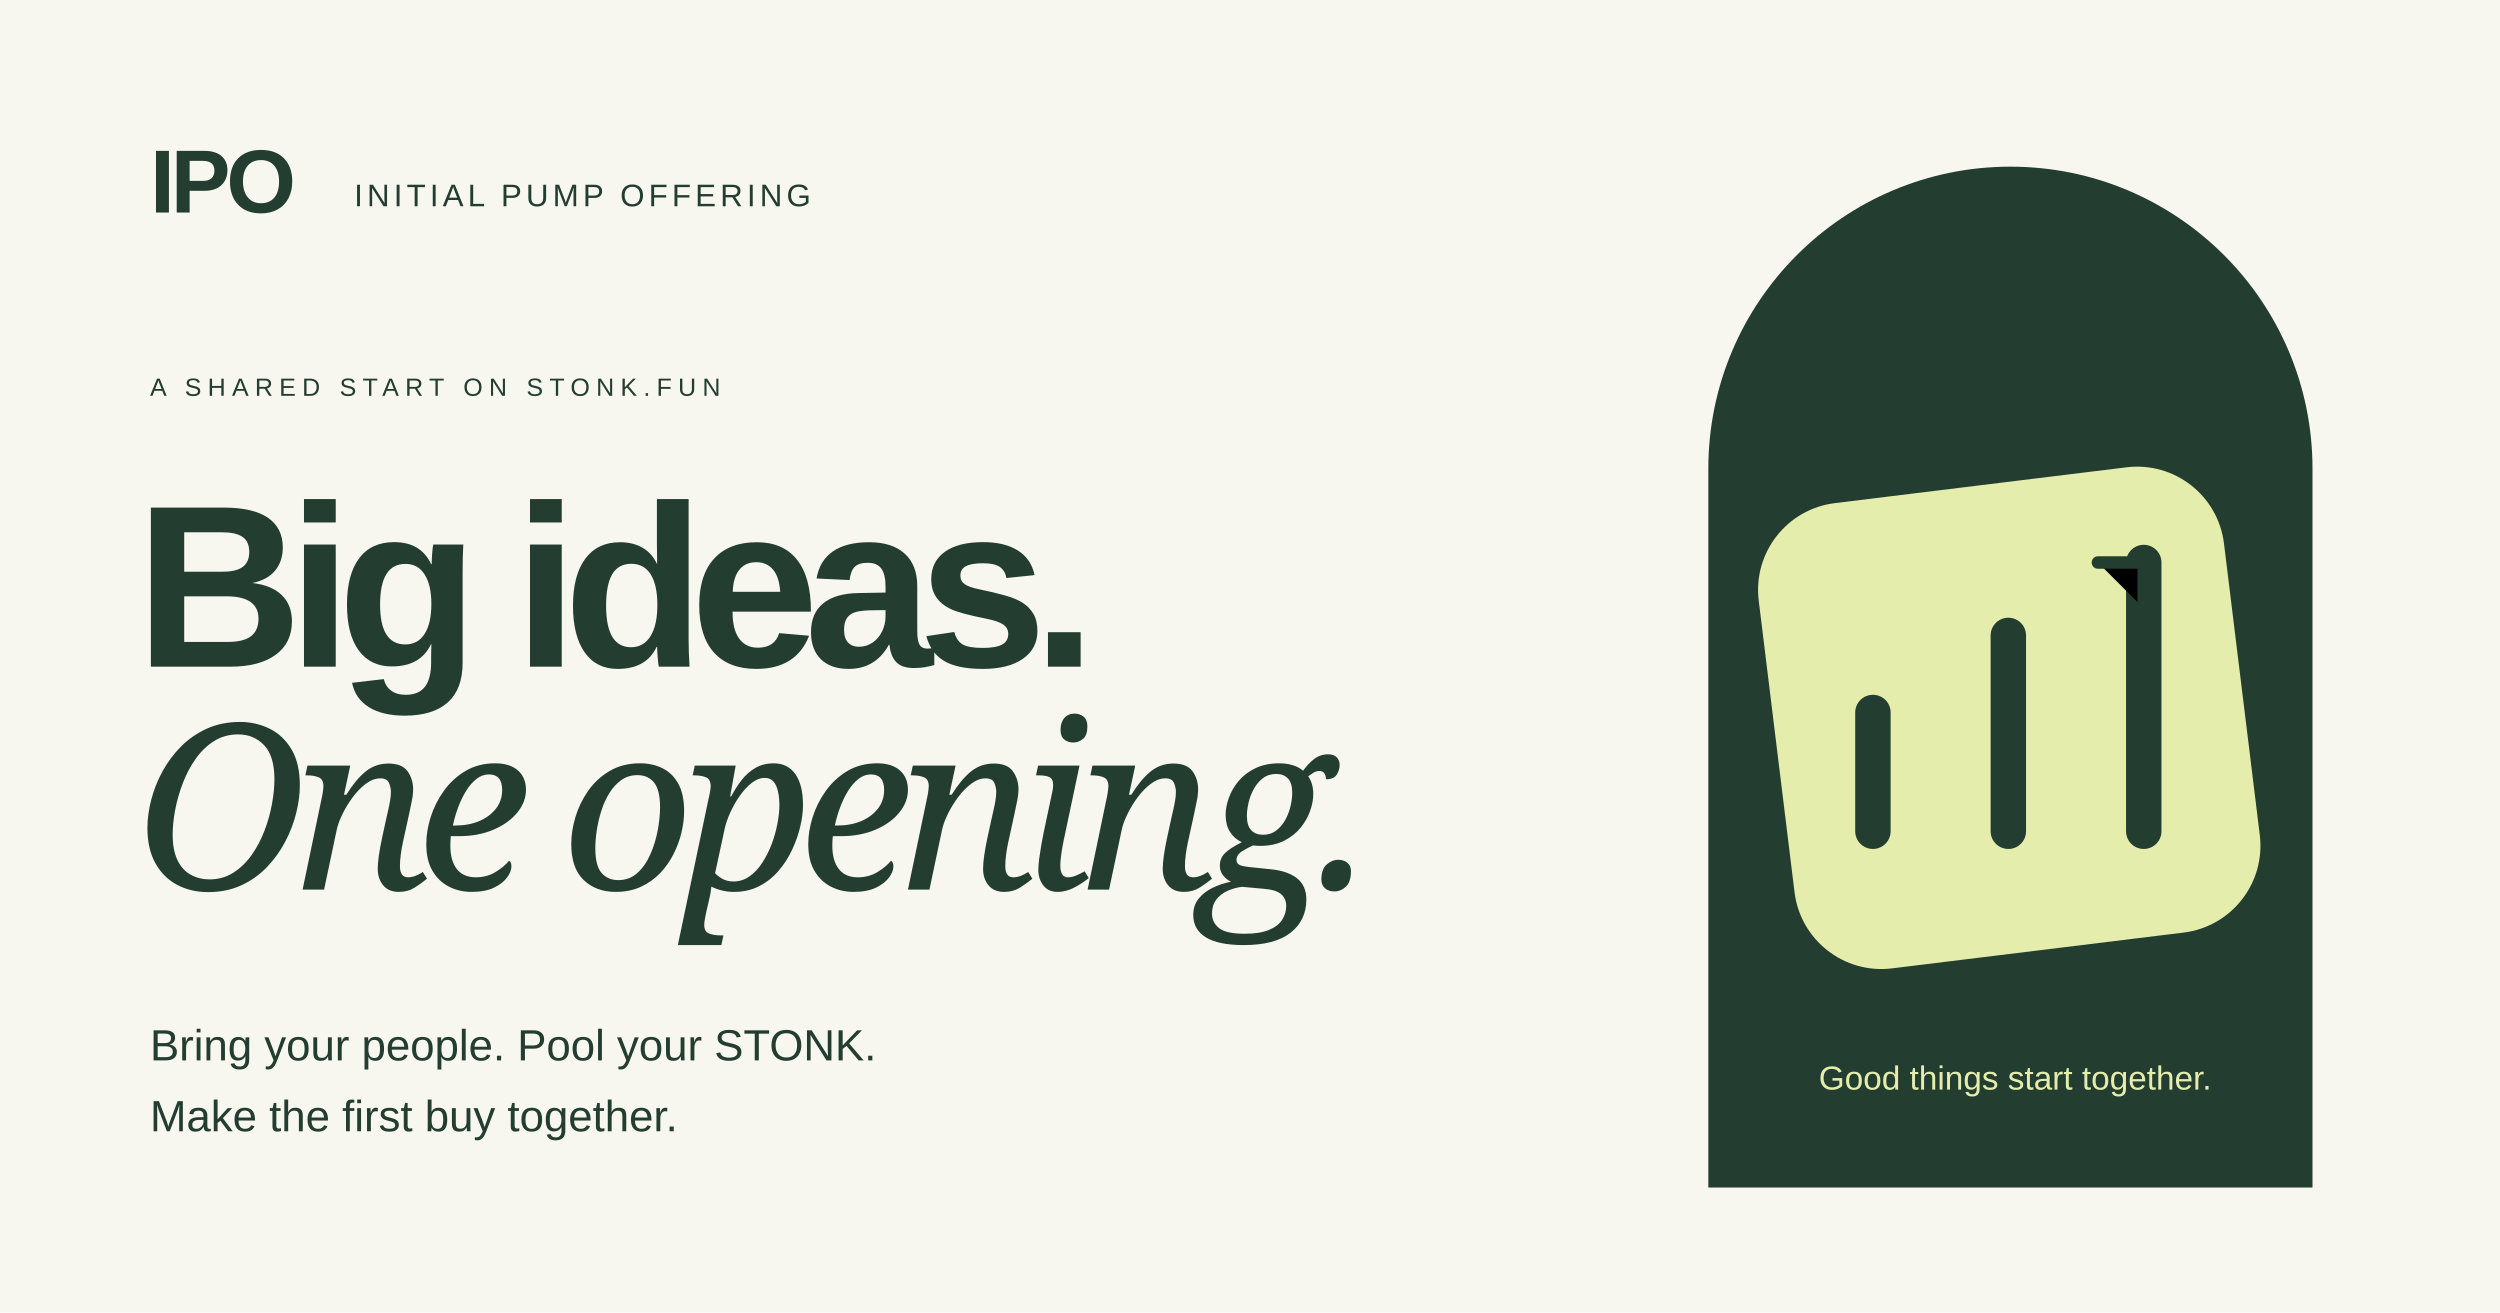
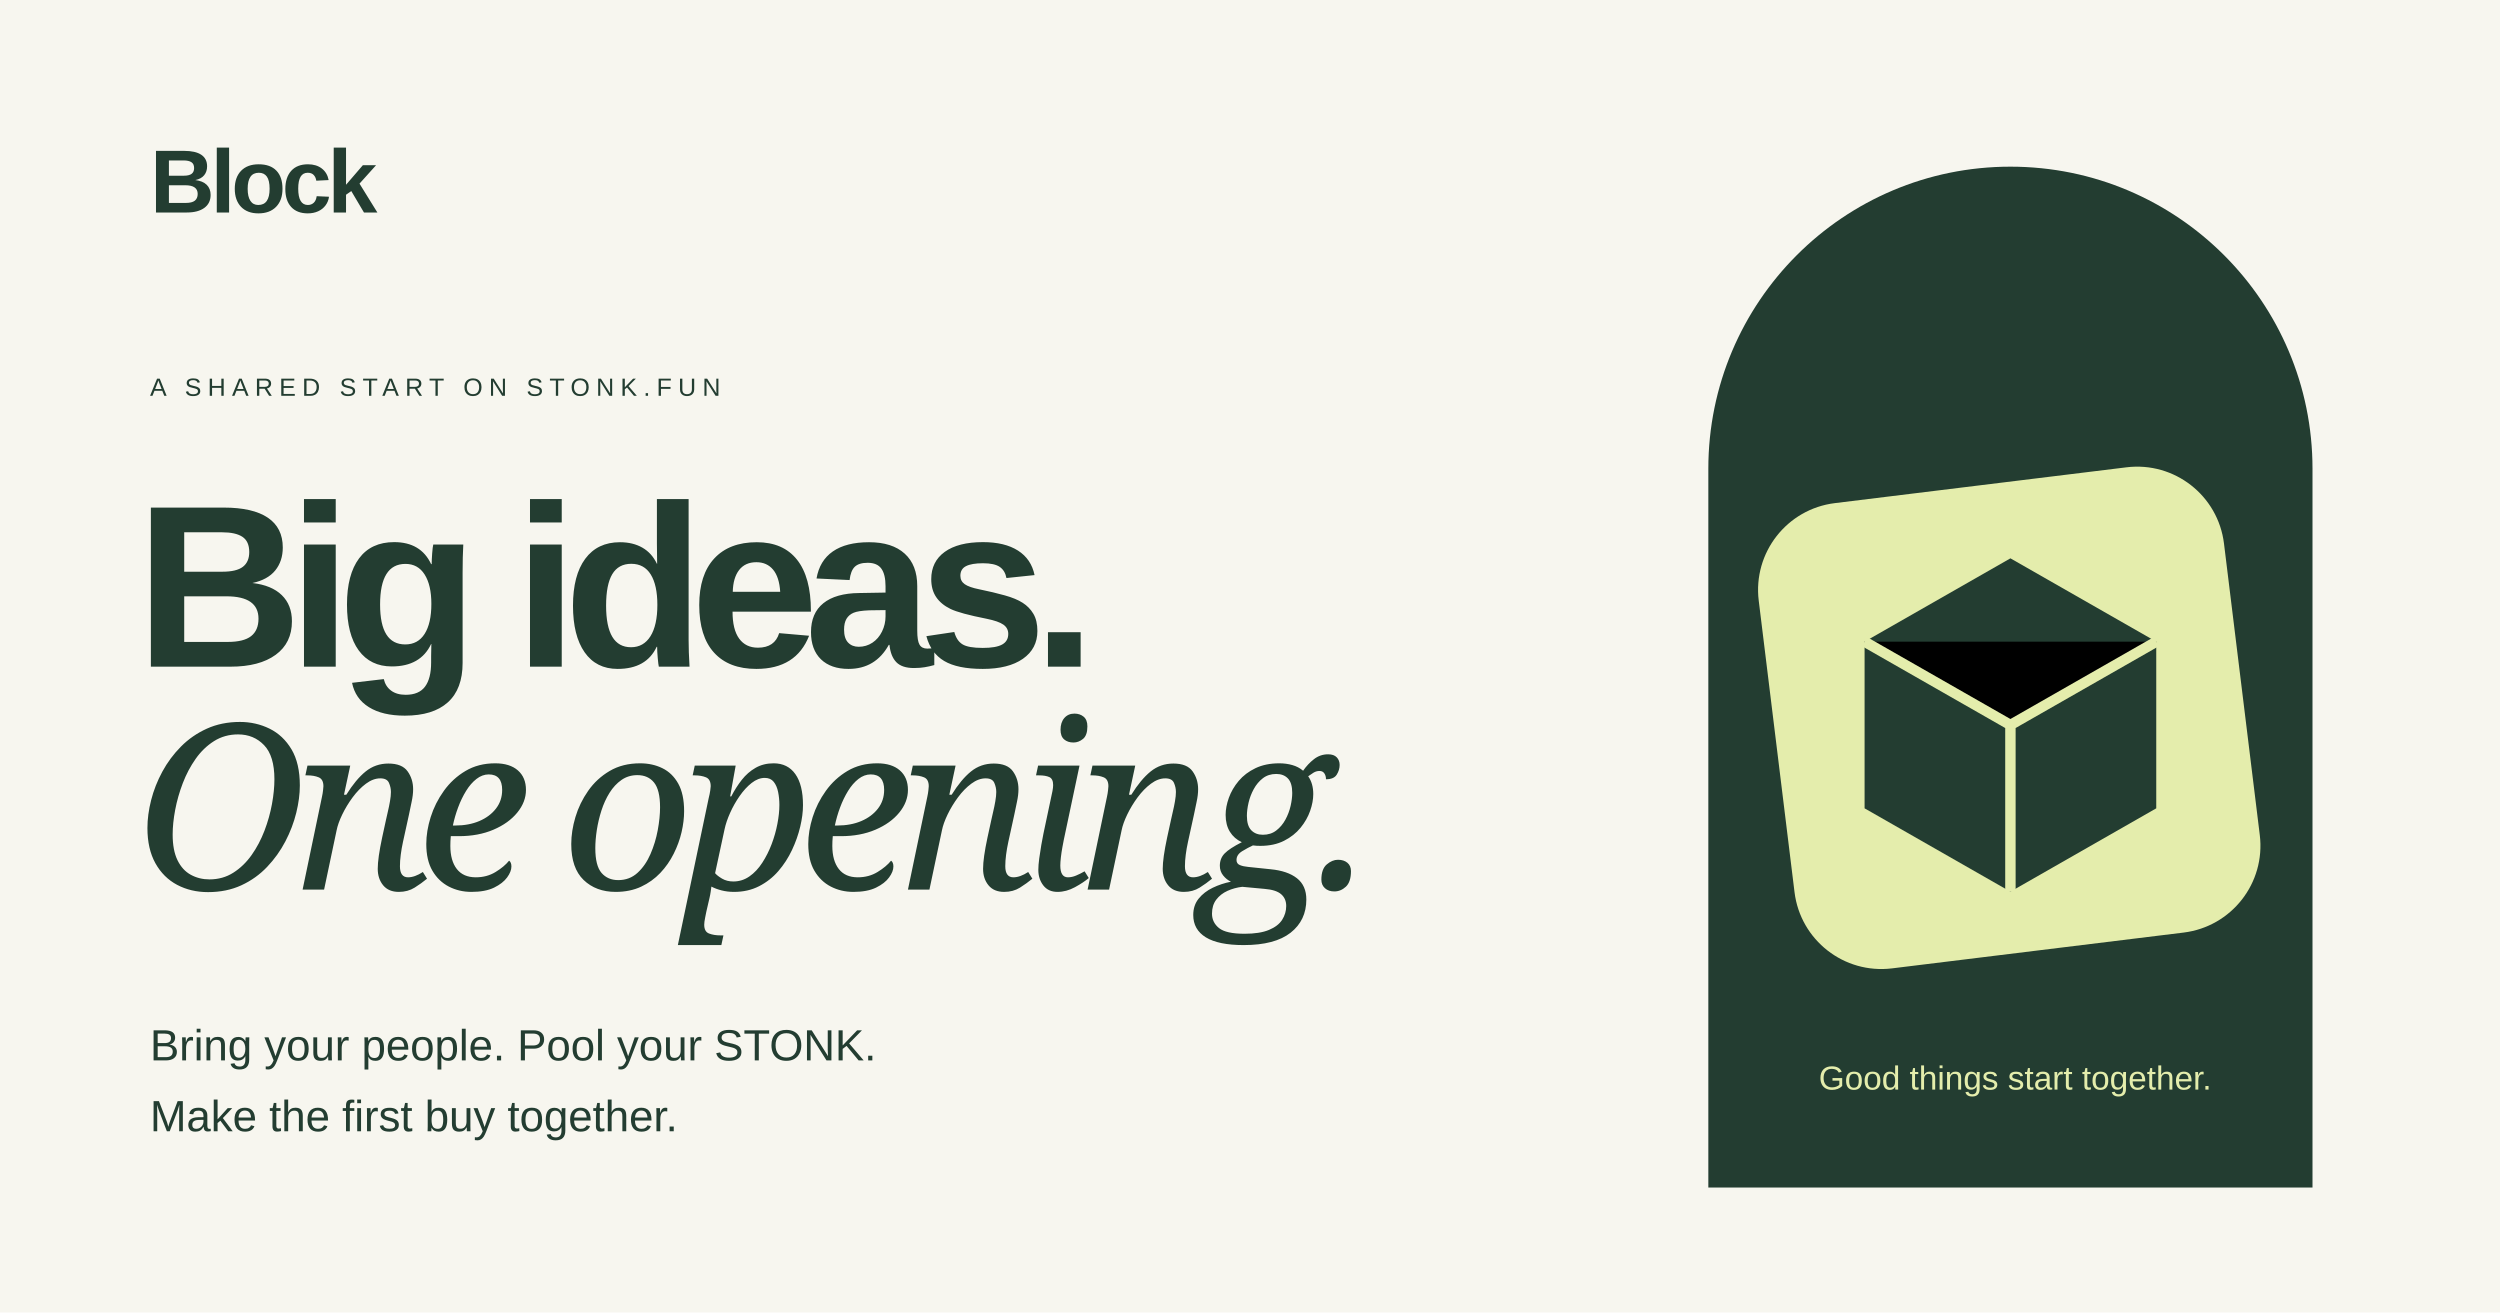
<svg xmlns="http://www.w3.org/2000/svg" width="1200" height="630" viewBox="0 0 1200 630">
  <rect width="1200" height="630" fill="#F7F6EF" />
  <g fill="#233D31">
-     <text x="72" y="102" font-family="Arial,sans-serif" font-weight="bold" font-size="43" letter-spacing="-2">IPO</text>
-     <text x="170" y="99" font-family="Arial,sans-serif" font-size="15" letter-spacing="2">INITIAL PUMP OFFERING</text>
+     <text x="72" y="102" font-family="Arial,sans-serif" font-weight="bold" font-size="43" letter-spacing="-2">Block</text>
    <text x="72" y="190" font-family="Arial,sans-serif" font-size="12" letter-spacing="3">A SHARED START ON STONK.FUN</text>
    <text x="65" y="320" font-family="Arial,sans-serif" font-size="111" font-weight="bold" letter-spacing="-7">Big ideas.</text>
    <text x="65" y="427" font-family="Georgia,serif" font-style="italic" font-size="111" letter-spacing="-7">One opening.</text>
    <text x="72" y="509" font-family="Arial,sans-serif" font-size="21">Bring your people. Pool your STONK.</text>
    <text x="72" y="543" font-family="Arial,sans-serif" font-size="21">Make the first buy together.</text>
  </g>
  <path d="M820 570V225a145 145 0 0 1 290 0v345Z" fill="#233D31" />
  <rect x="852" y="232" width="225" height="225" rx="42" transform="rotate(-7 965 345)" fill="#E4EDAC" />
-   <path d="M899 399v-57m65 57v-94m65 94V270" stroke="#233D31" stroke-width="17" stroke-linecap="round" />
-   <path d="M1007 270h22v22" stroke="#233D31" stroke-width="6" stroke-linecap="round" stroke-linejoin="round" />
+   <path d="m965 268 70 40v80l-70 40-70-40v-80l70-40Z" fill="#233D31" />
+   <path d="m895 308 70 40 70-40m-70 40v80" stroke="#E4EDAC" stroke-width="5" stroke-linejoin="round" />
  <text x="873" y="523" fill="#E4EDAC" font-family="Arial,sans-serif" font-size="16">Good things start together.</text>
</svg>
